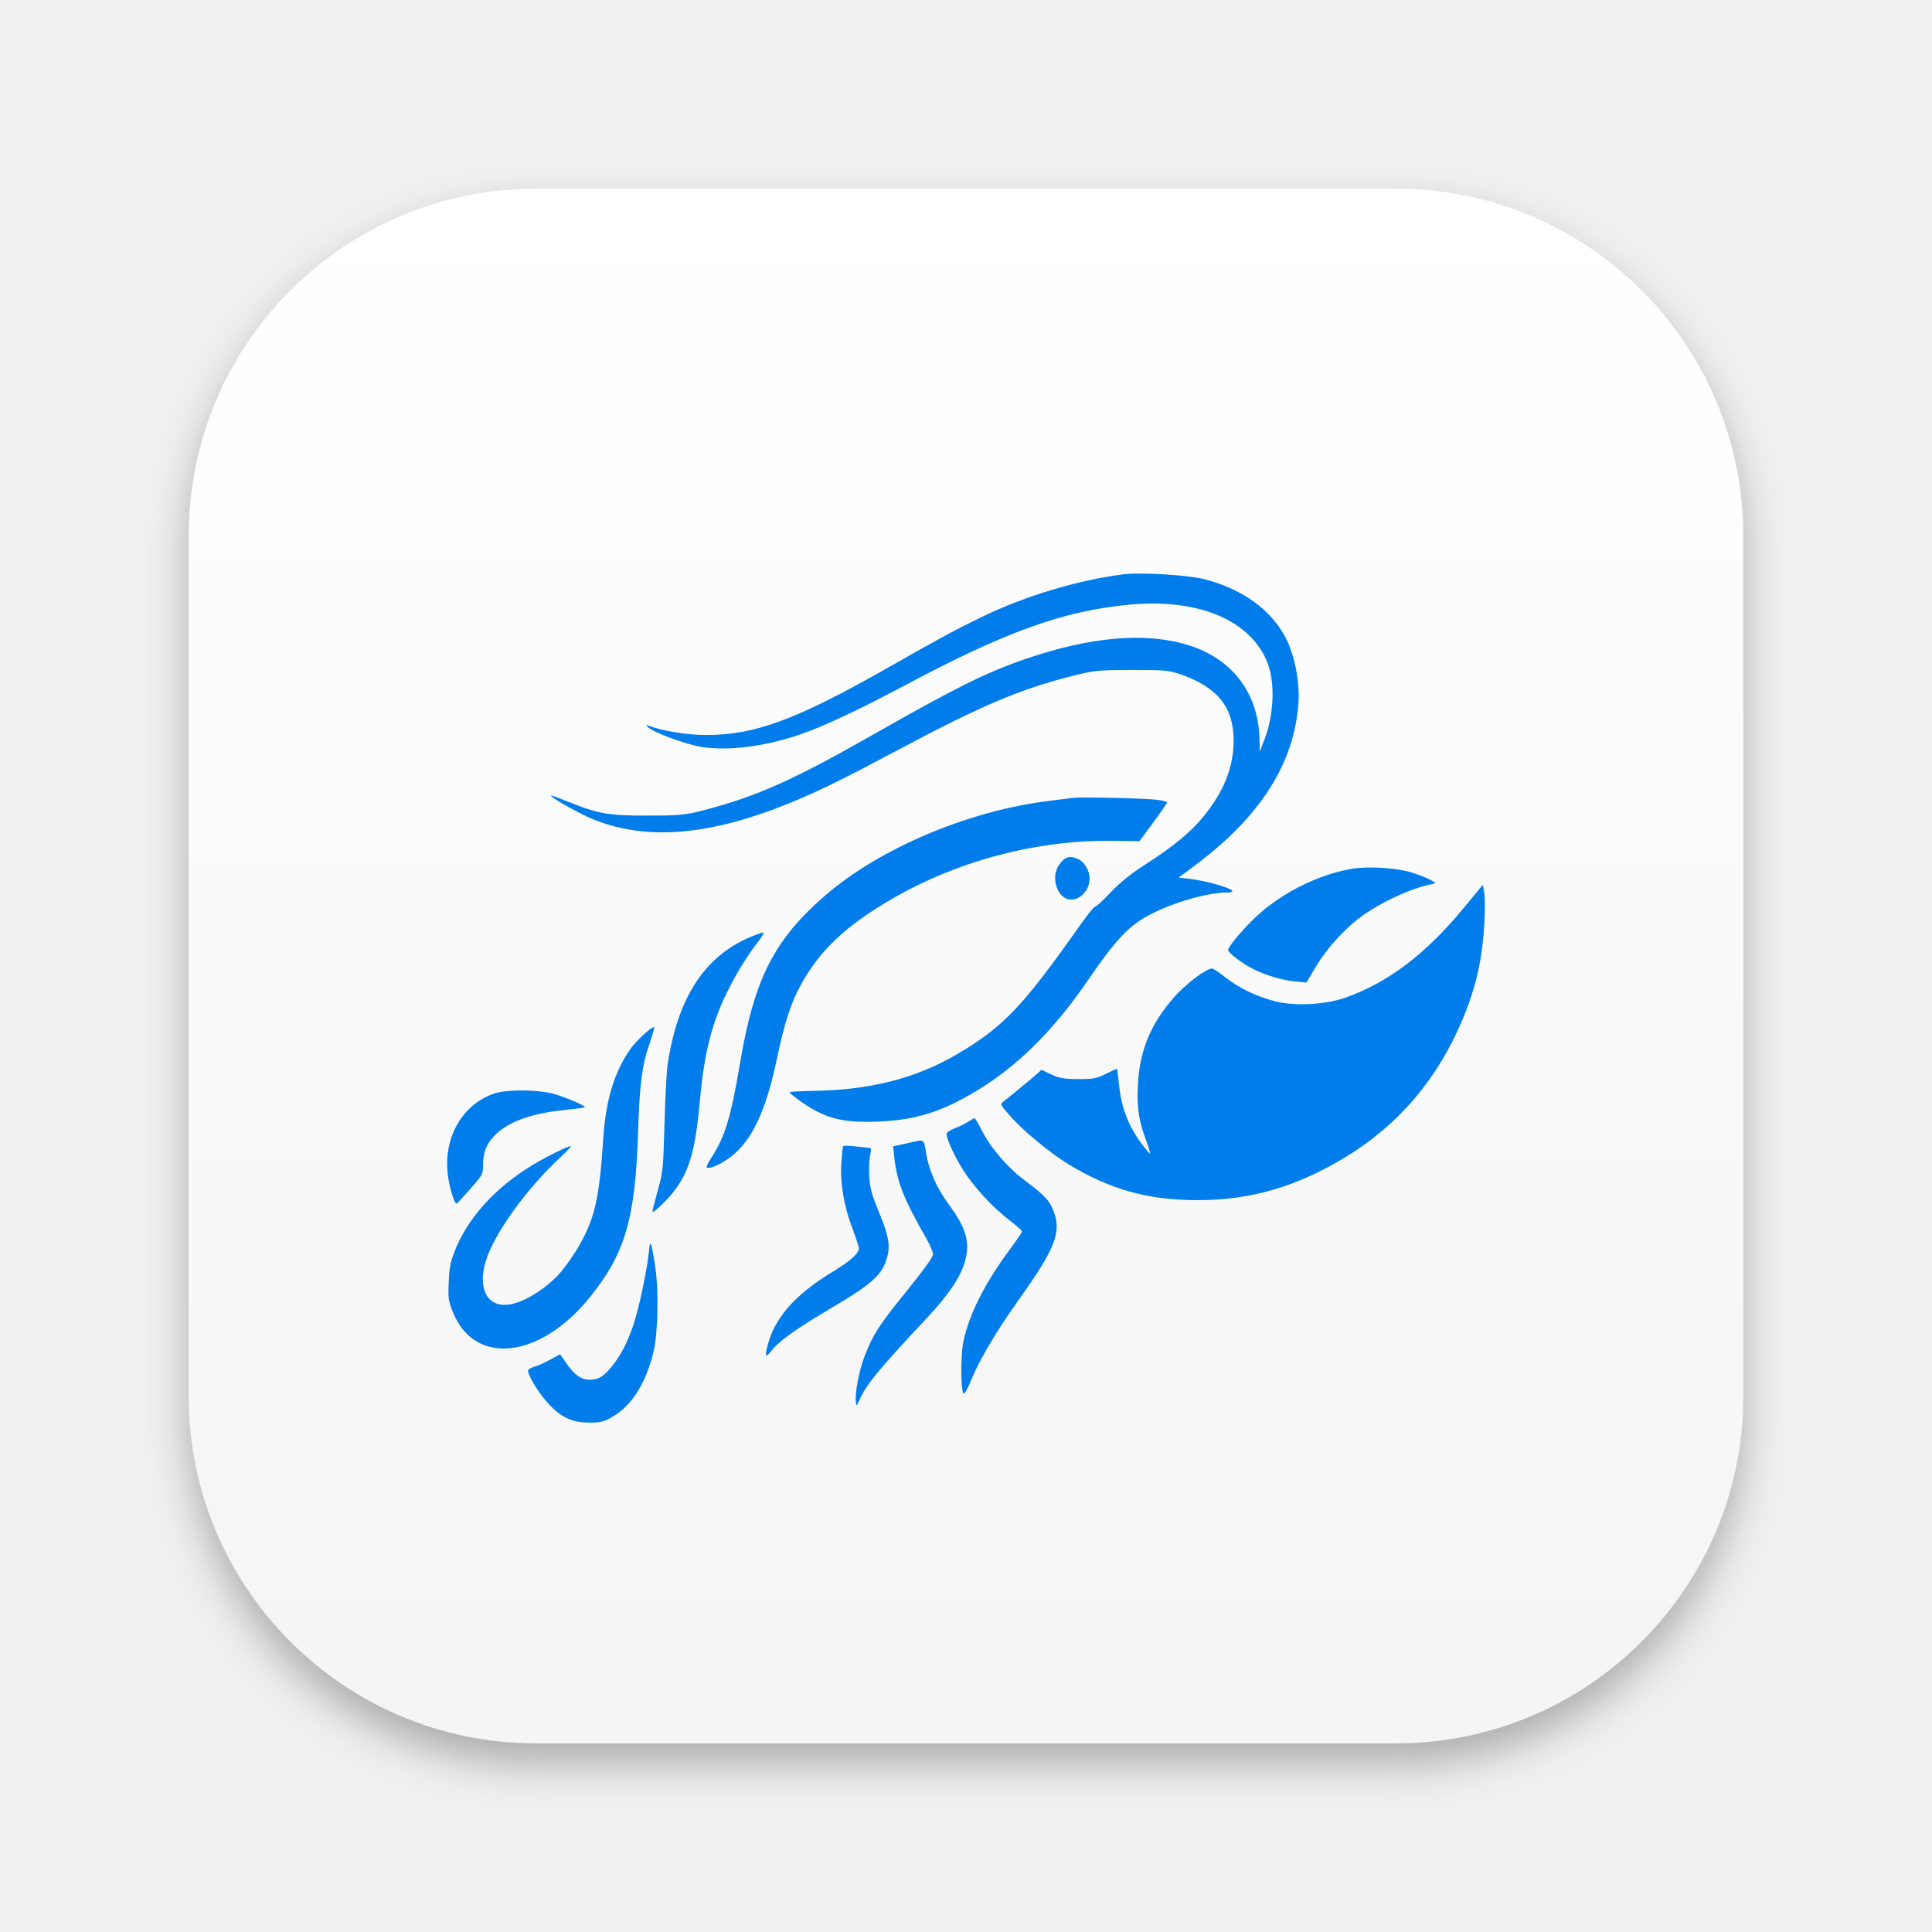
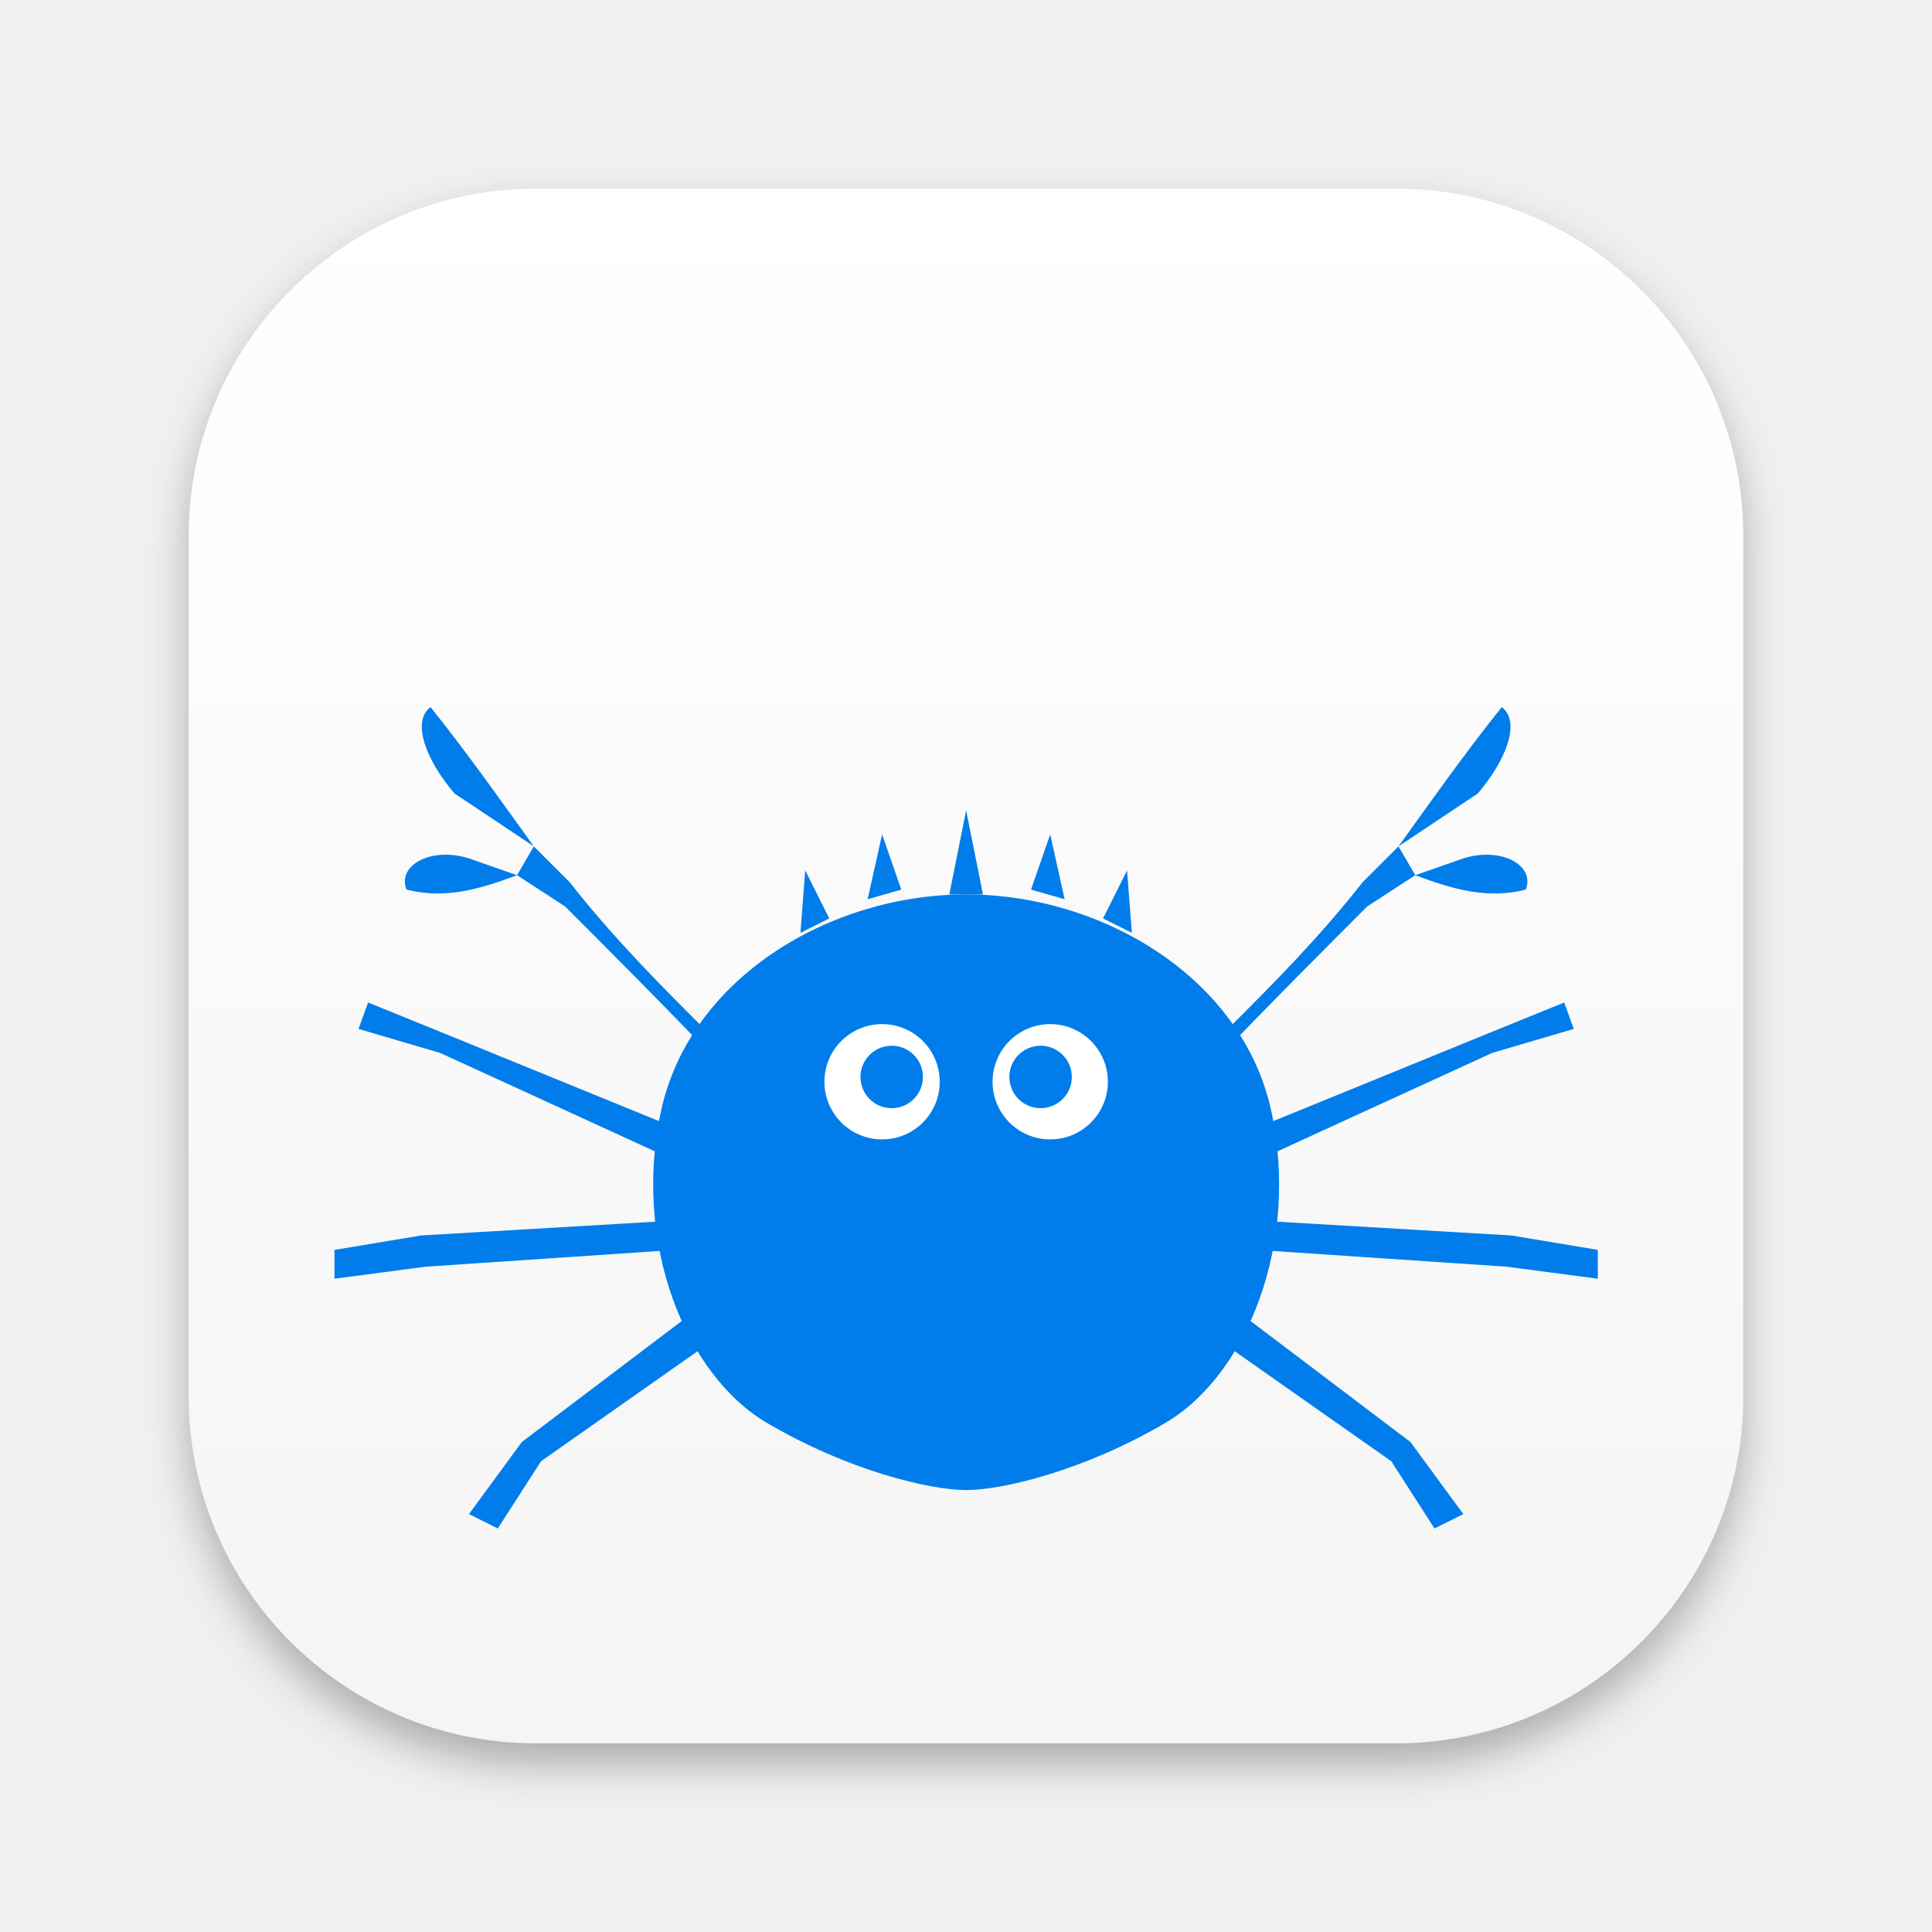
<svg xmlns="http://www.w3.org/2000/svg" width="1024" height="1024" viewBox="0 0 1024 1024" fill="none">
  <g filter="url(#filter0_d_159_34)">
    <rect x="100" y="100" width="824" height="824" rx="184" fill="white" />
    <rect x="100" y="100" width="824" height="824" rx="184" fill="url(#paint0_linear_159_34)" fill-opacity="0.41" />
  </g>
-   <path fill-rule="evenodd" clip-rule="evenodd" d="M343.869 663.994C344.41 658.75 344.631 658.176 345.283 660.313C345.709 661.705 346.675 667.17 347.432 672.459C349.133 684.352 348.666 706.564 346.521 715.863C342.718 732.344 335.165 744.64 325.195 750.574C319.973 753.681 318.607 754.034 311.939 753.997C302.719 753.947 296.746 750.958 289.676 742.859C284.462 736.886 279.16 727.727 279.981 726.114C280.266 725.555 281.773 724.766 283.329 724.361C284.886 723.955 288.571 722.307 291.518 720.698L296.878 717.771L300.147 722.509C304.477 728.781 308.027 731.276 312.632 731.281C317.322 731.286 320.12 729.532 324.719 723.698C329.284 717.908 332.457 711.703 335.698 702.234C338.527 693.967 342.877 673.611 343.869 663.994ZM483.175 605.427C489.885 603.885 489.679 603.742 490.765 610.663C492.253 620.154 496.224 629.272 502.737 638.157C512.025 650.826 514.183 658.104 511.6 668.051C509.463 676.278 503.081 685.93 491.802 697.994C465.023 726.633 459.247 733.657 455.458 742.192C454.032 745.401 453.941 745.448 453.645 743.117C453.038 738.35 455.396 726.01 458.33 718.594C462.952 706.913 465.899 702.368 480.719 684.064C489.388 673.358 494.532 666.204 494.532 664.857C494.532 663.676 493.08 660.162 491.307 657.047C478.782 635.065 475.431 626.574 473.953 613.075L473.354 607.61L476.299 606.97C477.919 606.618 481.012 605.923 483.175 605.427ZM516.53 592.697C516.855 592.672 518.526 595.451 520.243 598.874C525.003 608.366 534.056 618.897 543.459 625.884C553.499 633.343 556.287 636.326 558.402 641.861C562.76 653.261 559.344 661.795 539.051 690.202C528.581 704.86 519.178 720.712 515.124 730.54C512.555 736.772 511.054 739.395 510.585 738.477C509.142 735.648 509.153 718.152 510.604 711.13C513.582 696.719 521.893 680.248 535.41 661.968C538.854 657.312 541.68 653.142 541.691 652.7C541.703 652.26 538.86 649.699 535.377 647.01C527.14 640.65 519.539 632.782 512.973 623.823C507.503 616.358 501.059 603.046 501.794 600.727C502.025 599.998 503.926 598.782 506.018 598.026C508.11 597.27 511.198 595.771 512.88 594.697C514.562 593.622 516.204 592.723 516.53 592.697ZM446.853 607.591C447.063 607.179 450.113 607.191 453.629 607.617C457.144 608.044 460.48 608.423 461.043 608.459C461.802 608.508 461.832 609.546 461.157 612.493C460.658 614.677 460.474 619.795 460.749 623.869C461.168 630.066 462.042 633.198 466.096 643.017C471.665 656.506 472.252 661.728 469.086 669.652C466.266 676.708 460.083 681.827 440.364 693.432C422.352 704.033 412.898 710.784 408.978 715.849C406.067 719.609 405.399 719.282 406.46 714.617C410.009 699.006 420.909 686.398 441.752 673.797C450.474 668.524 455.217 664.265 455.217 661.706C455.217 660.793 453.628 655.865 451.685 650.758C447.259 639.118 445.202 626.727 445.935 616.105C446.229 611.835 446.642 608.005 446.853 607.591ZM334.258 555.811C337.405 551.378 345.974 543.578 346.714 544.473C346.916 544.717 345.889 548.395 344.434 552.645C340.208 564.977 339.03 573.994 338.168 600.625C336.702 645.881 331.351 664.241 312.927 687.225C286.536 720.148 251.762 724.218 240.187 695.74C237.621 689.423 237.475 688.445 237.82 679.704C238.124 671.999 238.674 669.139 241.013 663.085C247.647 645.912 262.384 629.573 281.99 617.653C288.93 613.432 300.927 607.467 302.475 607.466C303.015 607.466 300.892 609.817 297.758 612.692C279.338 629.582 261.593 654.203 257.356 668.748C252.888 684.086 259.02 693.876 271.394 691.165C278.912 689.518 289.558 682.718 296.401 675.19C299.632 671.636 304.628 664.47 307.503 659.263C315.457 644.86 317.686 634.642 319.769 603.039C321.092 582.96 325.742 567.804 334.258 555.811ZM404.451 494.252C405.121 494.24 403.727 496.731 401.352 499.786C392.015 511.801 382.734 529.251 378.334 543.071C374.594 554.817 372.487 566.392 370.896 583.908C368.545 609.818 365.301 620.995 357.057 631.594C353.392 636.306 347.026 642.39 345.761 642.39C345.606 642.39 346.828 637.509 348.477 631.542C351.425 620.87 351.485 620.29 352.195 595.567C352.592 581.747 353.33 567.677 353.836 564.301C359.128 528.948 373.252 507.096 397.516 496.719C400.66 495.375 403.781 494.265 404.451 494.252ZM262.352 579.469C268.604 577.43 284.255 577.449 292.475 579.505C298.626 581.044 310.63 586.114 309.981 586.9C309.826 587.085 304.705 587.758 298.6 588.395C280.918 590.239 268.743 594.822 261.744 602.265C257.684 606.584 256.017 611.043 256.017 617.585C256.017 622.32 255.795 622.734 249.348 630.055C245.679 634.219 242.414 637.756 242.091 637.912C241.09 638.394 238.724 631.322 237.628 624.576C234.285 603.992 244.542 585.278 262.352 579.469ZM786.636 472.877C787.037 475.017 787.12 481.705 786.82 487.739C785.825 507.763 782.594 522.441 775.312 540.004C762.271 571.455 741.492 596 713.391 613.148C687.364 629.029 662.762 636.176 634.369 636.101C608.24 636.033 588.273 630.449 566.297 617.066C556.678 611.207 542.306 599.342 535.596 591.718C530.326 585.732 530.039 585.177 531.614 584.03C533.874 582.382 546.418 572.028 549.538 569.234L552.014 567.017L557.129 569.459C561.299 571.451 563.937 571.907 571.417 571.932C579.432 571.959 581.303 571.604 586.228 569.116C589.324 567.551 591.953 566.383 592.072 566.52C592.187 566.658 592.694 570.81 593.197 575.743C594.329 586.814 598.186 596.873 604.671 605.663C607.16 609.037 609.349 611.611 609.536 611.386C609.721 611.158 608.744 607.922 607.362 604.194C603.584 593.993 602.589 587.429 603.068 575.858C603.833 557.417 609.522 543.299 622.01 528.848C628.139 521.755 639.386 513.23 642.521 513.301C643.057 513.314 646.199 515.446 649.504 518.039C656.865 523.815 666.468 528.402 676.208 530.791C686.826 533.398 702.755 532.495 713.391 528.683C736.016 520.572 755.808 505.523 775.859 481.183L785.906 468.985L786.636 472.877ZM568.796 422.881C572.993 422.3 608.352 423.163 614.009 423.986C616.532 424.353 618.593 424.95 618.589 425.312C618.584 425.676 615.29 430.443 611.269 435.907L603.955 445.842L590.088 445.653C549.231 445.094 506.692 456.422 471.38 477.264C447.68 491.252 434.418 503.898 424.413 522.05C419.308 531.312 415.711 542.374 411.951 560.372C406.084 588.453 398.807 604.169 387.615 612.931C382.642 616.824 376.562 619.627 374.711 618.88C374.232 618.686 375.083 616.634 376.603 614.32C384.232 602.693 387.273 592.8 392.241 563.447C399.812 518.715 410.187 498.253 437.199 474.778C466.07 449.687 513.393 429.671 556.127 424.474C561.413 423.832 567.114 423.115 568.796 422.881ZM595.443 304.387C604.387 303.254 629.69 304.762 638.194 306.936C660.596 312.661 677.009 325.671 683.633 342.956C686.988 351.71 688.804 363.087 688.252 371.89C686.221 404.307 668.183 432.777 633.147 458.861L624.729 465.127L631.492 465.94C639.097 466.853 651.697 470.406 653.021 472.009C653.601 472.711 652.553 473.065 649.9 473.065C640.12 473.065 621.869 478.333 609.755 484.652C598.207 490.676 591.766 497.519 575.837 520.687C558.346 546.128 539.37 564.934 518.25 577.756C499.276 589.278 485.717 593.579 465.638 594.447C446.118 595.291 436.571 592.688 423.108 582.855C420.586 581.011 418.523 579.247 418.524 578.934C418.526 578.62 424.172 578.284 431.07 578.188C461.093 577.767 485.427 571.57 507.201 558.8C531.614 544.483 542.107 533.498 572.168 490.79C576.162 485.115 579.928 480.472 580.534 480.472C581.142 480.47 584.744 477.152 588.54 473.095C593.185 468.131 599.015 463.406 606.364 458.652C622.493 448.215 631.165 441.061 638.139 432.437C648.815 419.237 653.843 406.455 653.85 392.501C653.858 374.907 645.401 364.322 625.847 357.457C619.671 355.29 617.234 355.069 599.812 355.104C581.641 355.14 579.875 355.325 567.485 358.491C540.309 365.435 519.505 374.288 476.486 397.218C447.973 412.417 434.153 419.224 419.858 425.108C376.695 442.872 343.054 445.82 314.586 434.33C306.865 431.214 291.386 422.468 292.084 421.616C292.204 421.472 296.227 422.938 301.024 424.875C317.115 431.374 322.554 432.325 343.385 432.28C360.36 432.241 363.221 431.965 373.091 429.409C401.001 422.18 420.449 413.467 463.954 388.701C506.411 364.533 522.968 356.325 543.459 349.295C578.142 337.396 607.189 334.921 629.83 341.934C653.448 349.252 667.281 367.805 667.598 392.593L667.673 398.455L670.136 392.106C675.124 379.243 675.908 362.559 672.021 351.976C663.565 328.948 635.43 316.937 598.308 320.506C563.525 323.85 533.183 334.758 480.117 362.991C458.584 374.448 441.605 382.598 429.443 387.316C409.297 395.13 387.362 398.39 371.78 395.886C363.561 394.565 346.345 388.245 343.644 385.557C342.137 384.058 342.138 384.02 343.664 384.607C350.988 387.419 363.995 389.55 373.975 389.57C400.135 389.624 422.079 381.507 470.943 353.705C498.56 337.992 506.35 333.786 520.63 326.873C543.36 315.871 571.453 307.428 595.443 304.387ZM716.886 460.435C725.345 459.046 740.296 459.991 748.086 462.404C751.665 463.513 756.136 465.256 758.019 466.279C761.208 468.009 761.293 468.165 759.259 468.546C747.715 470.714 730.468 478.811 719.814 487.067C711.594 493.436 702.822 503.34 697.507 512.251L692.422 520.776L686.191 520.169C679.333 519.501 670.252 516.734 663.557 513.269C658.127 510.459 650.923 504.927 650.922 503.567C650.922 501.456 660.91 489.962 668.235 483.641C681.798 471.938 700.162 463.179 716.886 460.435ZM561.053 458.832C564.137 454.083 567.154 453.156 571.824 455.519C574.897 457.075 577.532 461.755 577.532 465.657C577.532 472.25 571.658 477.938 566.212 476.619C560.014 475.117 557.07 464.966 561.053 458.832Z" fill="#007DEB" />
+   <g transform="translate(162, 194) scale(1.273)" fill="#007DEB">
+     <path d="M275 220C332 220 390 255 402 310C414 365 392 420 358 440C324 460 290 468 275 468C260 468 226 460 192 440C158 420 136 365 148 310C160 255 218 220 275 220Z" />
+     <polygon points="275,185 268,220 282,220" />
+     <polygon points="240,195 234,222 248,218" />
+     <polygon points="310,195 302,218 316,222" />
+     <polygon points="208,210 206,236 218,230" />
+     <polygon points="342,210 332,230 344,236" />
+     <path d="M165 275C148 258 128 238 110 215L95 200L88 212L108 225C125 242 148 265 170 288Z" />
+     <path d="M95 200C82 182 68 162 52 142C44 148 50 164 62 178L95 200Z" />
+     <path d="M88 212C72 218 58 222 42 218C38 208 52 200 68 205L88 212Z" />
+     <path d="M385 275C402 258 422 238 440 215L455 200L462 212L442 225C425 242 402 265 380 288Z" />
+     <path d="M455 200C468 182 482 162 498 142C506 148 500 164 488 178L455 200Z" />
+     <path d="M462 212C478 218 492 222 508 218C512 208 498 200 482 205L462 212Z" />
+     <path d="M156 318L58 278L26 265L22 276L56 286L152 330Z" />
+     <path d="M150 356L48 362L12 368L12 380L50 375L154 368Z" />
+     <path d="M164 392L90 448L68 478L80 484L98 456L172 404Z" />
+     <path d="M394 318L492 278L524 265L528 276L494 286L398 330Z" />
+     <path d="M400 356L502 362L538 368L538 380L500 375L396 368Z" />
+     <path d="M386 392L460 448L482 478L470 484L452 456L378 404Z" />
+     <circle cx="240" cy="298" r="24" fill="white" />
+     <circle cx="244" cy="296" r="13" />
+     <circle cx="310" cy="298" r="24" fill="white" />
+     <circle cx="306" cy="296" r="13" />
+   </g>
  <defs>
    <filter id="filter0_d_159_34" x="78" y="89" width="868" height="868" filterUnits="userSpaceOnUse" color-interpolation-filters="sRGB">
      <feFlood flood-opacity="0" result="BackgroundImageFix" />
      <feColorMatrix in="SourceAlpha" type="matrix" values="0 0 0 0 0 0 0 0 0 0 0 0 0 0 0 0 0 0 127 0" result="hardAlpha" />
      <feOffset dy="11" />
      <feGaussianBlur stdDeviation="11" />
      <feColorMatrix type="matrix" values="0 0 0 0 0 0 0 0 0 0 0 0 0 0 0 0 0 0 0.28 0" />
      <feBlend mode="normal" in2="BackgroundImageFix" result="effect1_dropShadow_159_34" />
      <feBlend mode="normal" in="SourceGraphic" in2="effect1_dropShadow_159_34" result="shape" />
    </filter>
    <linearGradient id="paint0_linear_159_34" x1="512" y1="100" x2="512" y2="924" gradientUnits="userSpaceOnUse">
      <stop stop-opacity="0" />
      <stop offset="1" stop-opacity="0.1" />
    </linearGradient>
  </defs>
</svg>
